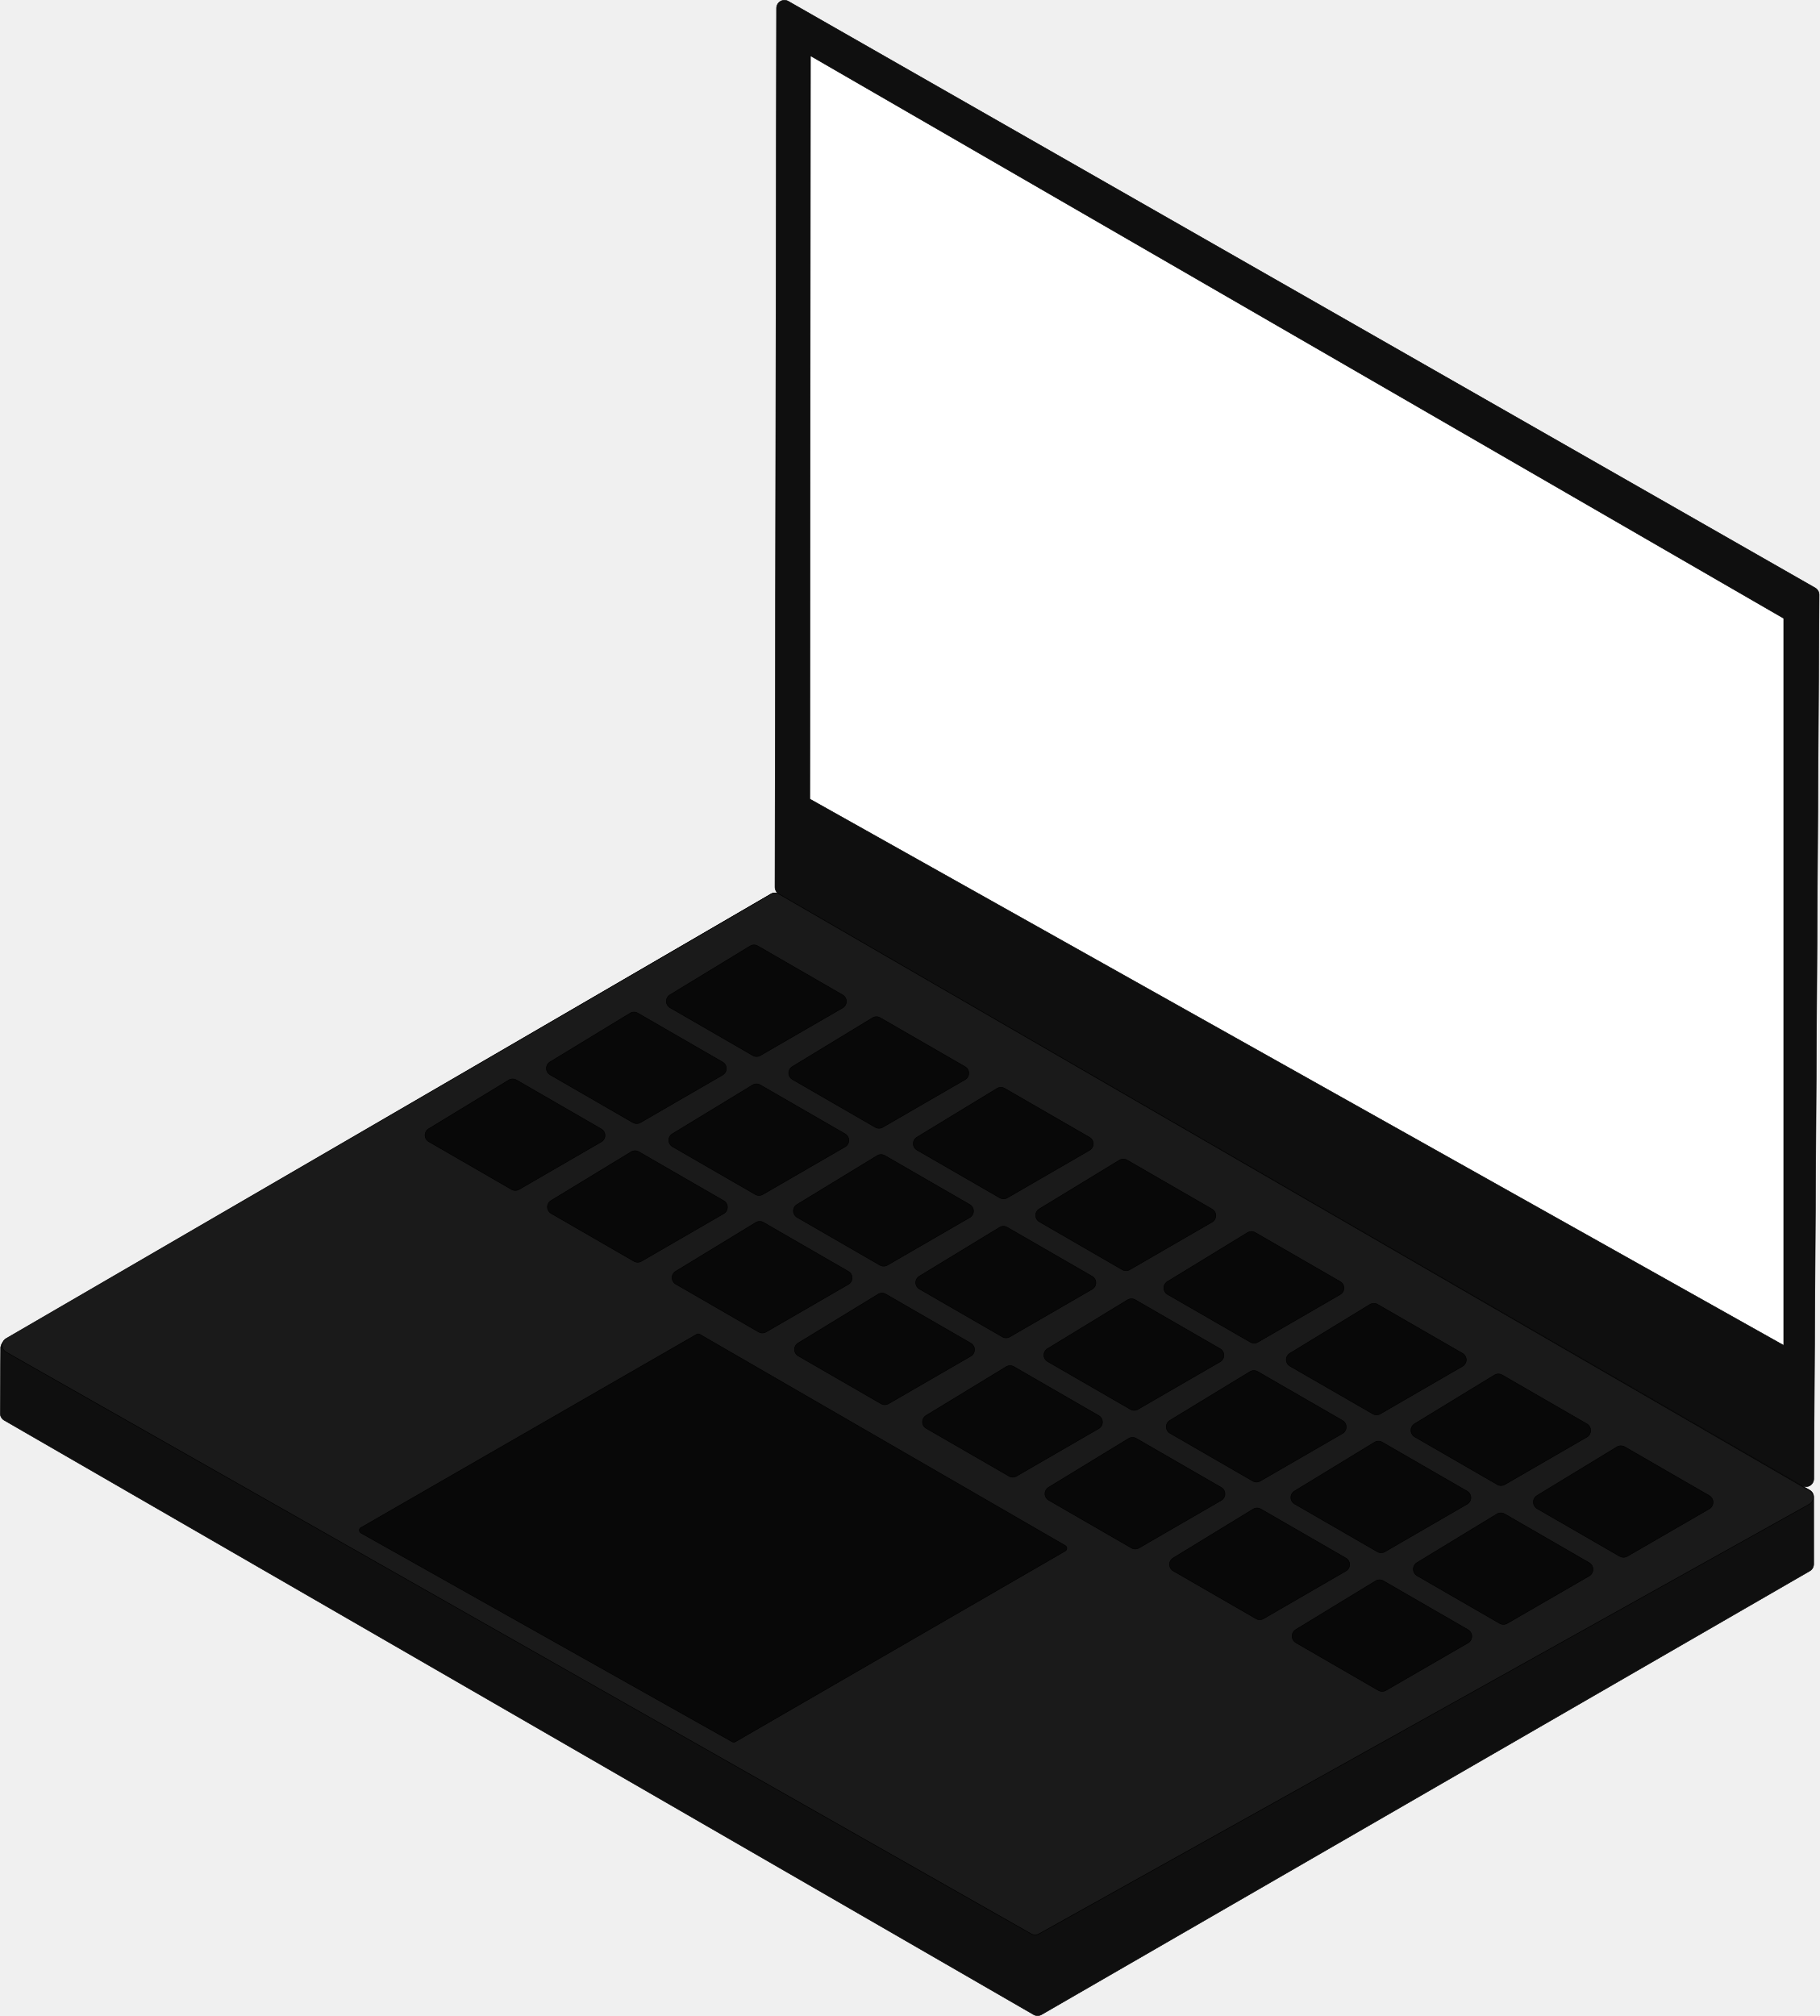
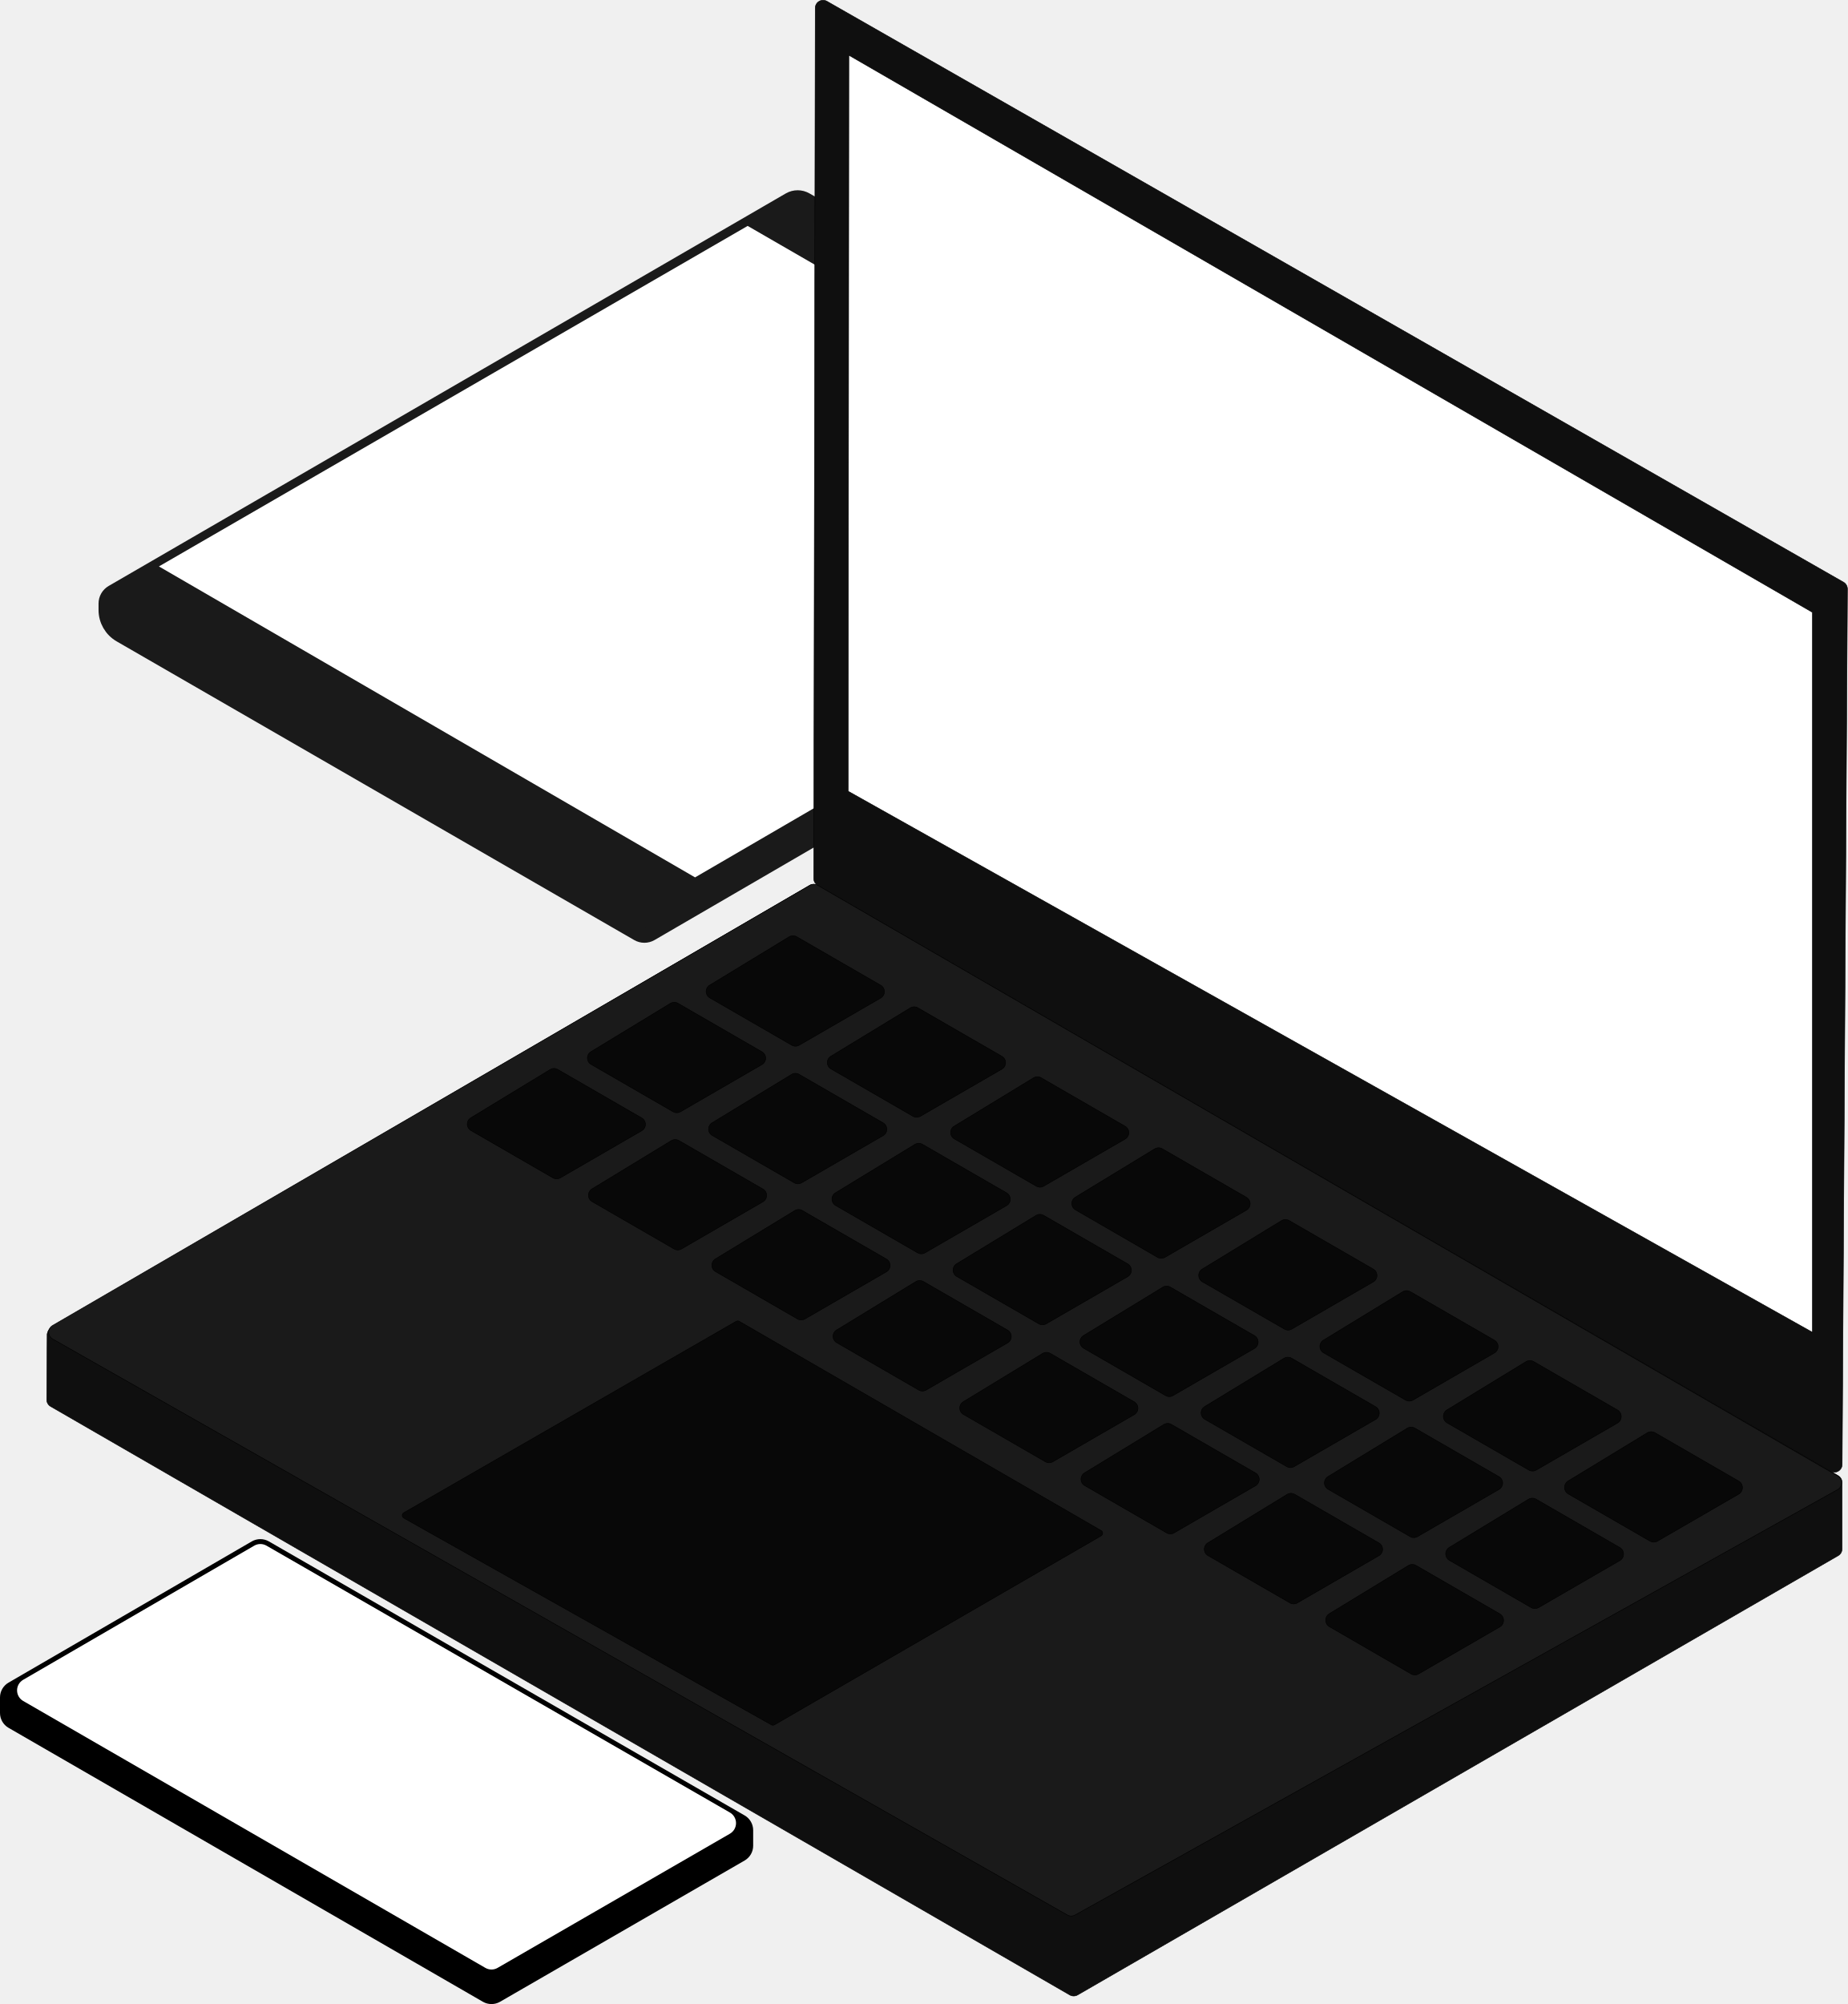
- <svg xmlns="http://www.w3.org/2000/svg" id="Layer_1" data-name="Layer 1" viewBox="0 0 921.25 1020.79">
+ <svg xmlns="http://www.w3.org/2000/svg" id="Layer_1" data-name="Layer 1" viewBox="0 0 945.03 1024.7">
  <defs>
-     <style>.cls-1{fill:#0f0f0f;}.cls-1,.cls-2,.cls-3,.cls-4{stroke:#000;stroke-miterlimit:10;stroke-width:0.25px;}.cls-2{fill:#fff;}.cls-3{fill:#1a1a1a;}.cls-4{fill:#080808;}</style>
+     <style>.cls-1,.cls-5{fill:#1a1a1a;}.cls-1{stroke:#1a1a1a;stroke-width:8px;}.cls-1,.cls-3,.cls-4,.cls-5,.cls-6{stroke-miterlimit:10;}.cls-2,.cls-4{fill:#fff;}.cls-3{fill:#0f0f0f;}.cls-3,.cls-4,.cls-5,.cls-6,.cls-7{stroke:#000;}.cls-3,.cls-4,.cls-5,.cls-6{stroke-width:0.25px;}.cls-6{fill:#080808;}.cls-7{stroke-linejoin:round;stroke-width:5px;}</style>
  </defs>
-   <path class="cls-1" d="M971,304.28,968.29,751.9a4,4,0,0,1-6,3.44l-518-299.6a4,4,0,0,1-2-3.47l.78-445.06a4,4,0,0,1,6-3.46L969,300.78A4,4,0,0,1,971,304.28Z" transform="translate(-49.87 -3.09)" />
-   <polygon class="cls-2" points="903.2 313.1 410.38 28.24 410.05 404.58 903.2 681.22 903.2 313.1" />
-   <path class="cls-1" d="M968.25,761.09v34a4,4,0,0,1-2,3.46l-389,224.62a4,4,0,0,1-4,0L52,722.24a4,4,0,0,1-2-3.69l.21-33.37a5.67,5.67,0,0,1,2.5-3.76L440.27,455.77a4,4,0,0,1,4,0l522,301.88A4,4,0,0,1,968.25,761.09Z" transform="translate(-49.87 -3.09)" />
-   <path class="cls-3" d="M966,764.74,576,982.27a4,4,0,0,1-4,0L53,687.73a4,4,0,0,1,0-6.91L440.27,455.77a4,4,0,0,1,4,0L966,757.81A4,4,0,0,1,966,764.74Z" transform="translate(-49.87 -3.09)" />
-   <path class="cls-4" d="M915.35,760.39l-42.79-24.71a3.86,3.86,0,0,0-3.95.05l-40.44,24.61a3.87,3.87,0,0,0,.07,6.66L870,791.1a3.88,3.88,0,0,0,3.87,0l41.49-24A3.87,3.87,0,0,0,915.35,760.39Z" transform="translate(-49.87 -3.09)" />
-   <path class="cls-4" d="M853.37,724.05l-42.79-24.71a3.86,3.86,0,0,0-4,0L766.18,724a3.87,3.87,0,0,0,.08,6.66L808,754.76a3.88,3.88,0,0,0,3.87,0l41.49-24A3.87,3.87,0,0,0,853.37,724.05Z" transform="translate(-49.87 -3.09)" />
-   <path class="cls-4" d="M790.44,688.37l-43-24.81a3.77,3.77,0,0,0-3.85,0L703,688.33a3.77,3.77,0,0,0,.07,6.5L745,719a3.78,3.78,0,0,0,3.79,0l41.67-24.12A3.77,3.77,0,0,0,790.44,688.37Z" transform="translate(-49.87 -3.09)" />
-   <path class="cls-4" d="M728.46,652l-43-24.81a3.77,3.77,0,0,0-3.85,0L641,652a3.79,3.79,0,0,0,.08,6.51L683,682.69a3.78,3.78,0,0,0,3.79,0l41.67-24.12A3.77,3.77,0,0,0,728.46,652Z" transform="translate(-49.87 -3.09)" />
-   <path class="cls-4" d="M663.59,615.31l-43-24.81a3.81,3.81,0,0,0-3.86,0l-40.62,24.73a3.78,3.78,0,0,0,.07,6.5L618.14,646a3.76,3.76,0,0,0,3.78,0l41.68-24.11A3.79,3.79,0,0,0,663.59,615.31Z" transform="translate(-49.87 -3.09)" />
-   <path class="cls-4" d="M601.61,579l-43-24.81a3.81,3.81,0,0,0-3.86,0l-40.62,24.73a3.78,3.78,0,0,0,.07,6.5l41.93,24.2a3.76,3.76,0,0,0,3.78,0l41.67-24.11A3.78,3.78,0,0,0,601.61,579Z" transform="translate(-49.87 -3.09)" />
-   <path class="cls-4" d="M538.54,543.21l-43-24.81a3.77,3.77,0,0,0-3.85.05l-40.63,24.72a3.78,3.78,0,0,0,.08,6.5l41.92,24.21a3.78,3.78,0,0,0,3.78,0l41.68-24.11A3.79,3.79,0,0,0,538.54,543.21Z" transform="translate(-49.87 -3.09)" />
-   <path class="cls-4" d="M476.56,506.87l-43-24.81a3.79,3.79,0,0,0-3.86.05l-40.62,24.72a3.78,3.78,0,0,0,.07,6.5l41.93,24.21a3.78,3.78,0,0,0,3.78,0l41.68-24.11A3.79,3.79,0,0,0,476.56,506.87Z" transform="translate(-49.87 -3.09)" />
-   <path class="cls-4" d="M854.62,794.41,811.83,769.7a3.88,3.88,0,0,0-4,0l-40.45,24.61a3.87,3.87,0,0,0,.08,6.66l41.74,24.1a3.85,3.85,0,0,0,3.88,0l41.49-24A3.87,3.87,0,0,0,854.62,794.41Z" transform="translate(-49.87 -3.09)" />
-   <path class="cls-4" d="M792.77,758.15l-43-24.81a3.79,3.79,0,0,0-3.86,0L705.32,758.1a3.78,3.78,0,0,0,.07,6.5l41.93,24.21a3.76,3.76,0,0,0,3.78,0l41.68-24.12A3.78,3.78,0,0,0,792.77,758.15Z" transform="translate(-49.87 -3.09)" />
-   <path class="cls-4" d="M729.71,722.39l-43-24.81a3.79,3.79,0,0,0-3.85,0l-40.63,24.73a3.78,3.78,0,0,0,.08,6.5l41.92,24.2a3.76,3.76,0,0,0,3.78,0l41.68-24.11A3.79,3.79,0,0,0,729.71,722.39Z" transform="translate(-49.87 -3.09)" />
-   <path class="cls-4" d="M667.72,686.05l-43-24.81a3.81,3.81,0,0,0-3.86,0L580.27,686a3.78,3.78,0,0,0,.08,6.5l41.92,24.2a3.76,3.76,0,0,0,3.78,0l41.68-24.11A3.79,3.79,0,0,0,667.72,686.05Z" transform="translate(-49.87 -3.09)" />
-   <path class="cls-4" d="M602.86,649.33l-43-24.81a3.79,3.79,0,0,0-3.86.05l-40.62,24.72a3.77,3.77,0,0,0,.07,6.5L557.41,680a3.76,3.76,0,0,0,3.78,0l41.67-24.11A3.78,3.78,0,0,0,602.86,649.33Z" transform="translate(-49.87 -3.09)" />
-   <path class="cls-4" d="M540.88,613l-43-24.81a3.77,3.77,0,0,0-3.85.05L453.42,613a3.78,3.78,0,0,0,.08,6.5l41.92,24.2a3.78,3.78,0,0,0,3.79,0l41.67-24.11A3.78,3.78,0,0,0,540.88,613Z" transform="translate(-49.87 -3.09)" />
-   <path class="cls-4" d="M477.81,577.24l-43-24.82a3.79,3.79,0,0,0-3.86.05l-40.62,24.72a3.78,3.78,0,0,0,.07,6.5l41.93,24.21a3.81,3.81,0,0,0,3.78,0l41.67-24.12A3.77,3.77,0,0,0,477.81,577.24Z" transform="translate(-49.87 -3.09)" />
-   <path class="cls-4" d="M415.83,540.9l-43-24.82a3.77,3.77,0,0,0-3.85,0l-40.62,24.72a3.77,3.77,0,0,0,.07,6.5l41.93,24.21a3.81,3.81,0,0,0,3.78,0l41.67-24.12A3.77,3.77,0,0,0,415.83,540.9Z" transform="translate(-49.87 -3.09)" />
-   <path class="cls-4" d="M793.17,828.27l-42.79-24.71a3.88,3.88,0,0,0-4,.05L706,828.22a3.87,3.87,0,0,0,.08,6.66L747.8,859a3.85,3.85,0,0,0,3.88,0l41.49-24A3.87,3.87,0,0,0,793.17,828.27Z" transform="translate(-49.87 -3.09)" />
-   <path class="cls-4" d="M731.32,792l-43-24.81a3.79,3.79,0,0,0-3.86,0L643.87,792a3.79,3.79,0,0,0,.07,6.51l41.93,24.2a3.76,3.76,0,0,0,3.78,0l41.67-24.12A3.77,3.77,0,0,0,731.32,792Z" transform="translate(-49.87 -3.09)" />
-   <path class="cls-4" d="M668.25,756.25l-43-24.81a3.79,3.79,0,0,0-3.86,0L580.8,756.21a3.78,3.78,0,0,0,.08,6.5l41.92,24.2a3.76,3.76,0,0,0,3.78,0l41.68-24.11A3.79,3.79,0,0,0,668.25,756.25Z" transform="translate(-49.87 -3.09)" />
-   <path class="cls-4" d="M606.27,719.91l-43-24.81a3.81,3.81,0,0,0-3.86,0l-40.62,24.73a3.78,3.78,0,0,0,.07,6.5l41.93,24.2a3.76,3.76,0,0,0,3.78,0l41.68-24.11A3.79,3.79,0,0,0,606.27,719.91Z" transform="translate(-49.87 -3.09)" />
-   <path class="cls-4" d="M541.41,683.19l-43-24.81a3.77,3.77,0,0,0-3.85,0L454,683.15a3.77,3.77,0,0,0,.07,6.5L496,713.86a3.8,3.8,0,0,0,3.79,0l41.67-24.11A3.78,3.78,0,0,0,541.41,683.19Z" transform="translate(-49.87 -3.09)" />
-   <path class="cls-4" d="M479.43,646.85l-43-24.81a3.77,3.77,0,0,0-3.85.05L392,646.81a3.78,3.78,0,0,0,.08,6.5L434,677.52a3.8,3.8,0,0,0,3.79,0l41.67-24.11A3.78,3.78,0,0,0,479.43,646.85Z" transform="translate(-49.87 -3.09)" />
-   <path class="cls-4" d="M416.36,611.1l-43-24.81a3.76,3.76,0,0,0-3.86,0l-40.62,24.72a3.78,3.78,0,0,0,.07,6.5l41.93,24.21a3.81,3.81,0,0,0,3.78,0l41.67-24.12A3.77,3.77,0,0,0,416.36,611.1Z" transform="translate(-49.87 -3.09)" />
-   <path class="cls-4" d="M354.38,574.76l-43-24.82a3.77,3.77,0,0,0-3.85,0l-40.63,24.72a3.78,3.78,0,0,0,.08,6.5l41.92,24.21a3.82,3.82,0,0,0,3.79,0l41.67-24.12A3.77,3.77,0,0,0,354.38,574.76Z" transform="translate(-49.87 -3.09)" />
-   <path class="cls-4" d="M589.33,785.72l-185.13-107a1.57,1.57,0,0,0-1.57,0l-170,97.87a1.57,1.57,0,0,0,0,2.73l188,105.72a1.58,1.58,0,0,0,1.56,0l167.06-96.6A1.58,1.58,0,0,0,589.33,785.72Z" transform="translate(-49.87 -3.09)" />
+   <path class="cls-1" d="M97.5,297.7V301a14.51,14.51,0,0,0,7.27,12.58l264.7,152.72a6.39,6.39,0,0,0,6.4,0L722.06,265.1a8.15,8.15,0,0,0,4-7.1l-.06-6.35a8.12,8.12,0,0,0-4.08-7L455.13,91.46a8.12,8.12,0,0,0-8.12,0L100.71,292.15A6.4,6.4,0,0,0,97.5,297.7Z" transform="translate(-43.1 10.91)" />
+   <polygon class="cls-2" points="81.28 289.63 355.5 448.63 656.26 273.63 382.4 115.52 81.28 289.63" />
+   <path class="cls-3" d="M988,290.28,985.29,737.9a4,4,0,0,1-6,3.44l-518-299.6a4,4,0,0,1-2-3.47l.78-445.06a4,4,0,0,1,6-3.46L986,286.78A4,4,0,0,1,988,290.28Z" transform="translate(-43.1 10.91)" />
+   <polygon class="cls-4" points="926.98 313.1 434.16 28.24 433.82 404.58 926.98 681.22 926.98 313.1" />
+   <path class="cls-3" d="M985.25,747.09v34a4,4,0,0,1-2,3.46l-389,224.62a4,4,0,0,1-4,0L69,708.24a4,4,0,0,1-2-3.69l.21-33.37a5.67,5.67,0,0,1,2.5-3.76L457.27,441.77a4,4,0,0,1,4,0l522,301.88A4,4,0,0,1,985.25,747.09Z" transform="translate(-43.1 10.91)" />
+   <path class="cls-5" d="M983,750.74,593,968.27a4,4,0,0,1-4,0L70,673.73a4,4,0,0,1,0-6.91L457.27,441.77a4,4,0,0,1,4,0L983,743.81A4,4,0,0,1,983,750.74Z" transform="translate(-43.1 10.91)" />
+   <path class="cls-6" d="M932.35,746.39l-42.79-24.71a3.86,3.86,0,0,0-3.95.05l-40.44,24.61a3.87,3.87,0,0,0,.07,6.66L887,777.1a3.88,3.88,0,0,0,3.87,0l41.49-24A3.87,3.87,0,0,0,932.35,746.39Z" transform="translate(-43.1 10.91)" />
+   <path class="cls-6" d="M870.37,710.05l-42.79-24.71a3.86,3.86,0,0,0-4,0L783.18,710a3.87,3.87,0,0,0,.08,6.66L825,740.76a3.88,3.88,0,0,0,3.87,0l41.49-24A3.87,3.87,0,0,0,870.37,710.05Z" transform="translate(-43.1 10.91)" />
+   <path class="cls-6" d="M807.44,674.37l-43-24.81a3.77,3.77,0,0,0-3.85,0L720,674.33a3.77,3.77,0,0,0,.07,6.5L762,705a3.78,3.78,0,0,0,3.79,0l41.67-24.12A3.77,3.77,0,0,0,807.44,674.37Z" transform="translate(-43.1 10.91)" />
+   <path class="cls-6" d="M745.46,638l-43-24.81a3.77,3.77,0,0,0-3.85,0L658,638a3.79,3.79,0,0,0,.08,6.51L700,668.69a3.78,3.78,0,0,0,3.79,0l41.67-24.12A3.77,3.77,0,0,0,745.46,638Z" transform="translate(-43.1 10.91)" />
+   <path class="cls-6" d="M680.59,601.31l-43-24.81a3.81,3.81,0,0,0-3.86,0l-40.62,24.73a3.78,3.78,0,0,0,.07,6.5L635.14,632a3.76,3.76,0,0,0,3.78,0l41.68-24.11A3.79,3.79,0,0,0,680.59,601.31Z" transform="translate(-43.1 10.91)" />
+   <path class="cls-6" d="M618.61,565l-43-24.81a3.81,3.81,0,0,0-3.86,0l-40.62,24.73a3.78,3.78,0,0,0,.07,6.5l41.93,24.2a3.76,3.76,0,0,0,3.78,0l41.67-24.11A3.78,3.78,0,0,0,618.61,565Z" transform="translate(-43.1 10.91)" />
+   <path class="cls-6" d="M555.54,529.21l-43-24.81a3.77,3.77,0,0,0-3.85.05l-40.63,24.72a3.78,3.78,0,0,0,.08,6.5l41.92,24.21a3.78,3.78,0,0,0,3.78,0l41.68-24.11A3.79,3.79,0,0,0,555.54,529.21Z" transform="translate(-43.1 10.91)" />
+   <path class="cls-6" d="M493.56,492.87l-43-24.81a3.79,3.79,0,0,0-3.86.05l-40.62,24.72a3.78,3.78,0,0,0,.07,6.5l41.93,24.21a3.78,3.78,0,0,0,3.78,0l41.68-24.11A3.79,3.79,0,0,0,493.56,492.87Z" transform="translate(-43.1 10.91)" />
+   <path class="cls-6" d="M871.62,780.41,828.83,755.7a3.88,3.88,0,0,0-4,0l-40.45,24.61a3.87,3.87,0,0,0,.08,6.66l41.74,24.1a3.85,3.85,0,0,0,3.88,0l41.49-24A3.87,3.87,0,0,0,871.62,780.41Z" transform="translate(-43.1 10.91)" />
+   <path class="cls-6" d="M809.77,744.15l-43-24.81a3.79,3.79,0,0,0-3.86,0L722.32,744.1a3.78,3.78,0,0,0,.07,6.5l41.93,24.21a3.76,3.76,0,0,0,3.78,0l41.68-24.12A3.78,3.78,0,0,0,809.77,744.15Z" transform="translate(-43.1 10.91)" />
+   <path class="cls-6" d="M746.71,708.39l-43-24.81a3.79,3.79,0,0,0-3.85,0l-40.63,24.73a3.78,3.78,0,0,0,.08,6.5l41.92,24.2a3.76,3.76,0,0,0,3.78,0l41.68-24.11A3.79,3.79,0,0,0,746.71,708.39Z" transform="translate(-43.1 10.91)" />
+   <path class="cls-6" d="M684.72,672.05l-43-24.81a3.81,3.81,0,0,0-3.86,0L597.27,672a3.78,3.78,0,0,0,.08,6.5l41.92,24.2a3.76,3.76,0,0,0,3.78,0l41.68-24.11A3.79,3.79,0,0,0,684.72,672.05Z" transform="translate(-43.1 10.91)" />
+   <path class="cls-6" d="M619.86,635.33l-43-24.81a3.79,3.79,0,0,0-3.86.05l-40.62,24.72a3.77,3.77,0,0,0,.07,6.5L574.41,666a3.76,3.76,0,0,0,3.78,0l41.67-24.11A3.78,3.78,0,0,0,619.86,635.33Z" transform="translate(-43.1 10.91)" />
+   <path class="cls-6" d="M557.88,599l-43-24.81a3.77,3.77,0,0,0-3.85.05L470.42,599a3.78,3.78,0,0,0,.08,6.5l41.92,24.2a3.78,3.78,0,0,0,3.79,0l41.67-24.11A3.78,3.78,0,0,0,557.88,599Z" transform="translate(-43.1 10.91)" />
+   <path class="cls-6" d="M494.81,563.24l-43-24.82a3.79,3.79,0,0,0-3.86.05l-40.62,24.72a3.78,3.78,0,0,0,.07,6.5l41.93,24.21a3.81,3.81,0,0,0,3.78,0l41.67-24.12A3.77,3.77,0,0,0,494.81,563.24Z" transform="translate(-43.1 10.91)" />
+   <path class="cls-6" d="M432.83,526.9l-43-24.82a3.77,3.77,0,0,0-3.85.05l-40.62,24.72a3.77,3.77,0,0,0,.07,6.5l41.93,24.21a3.81,3.81,0,0,0,3.78,0l41.67-24.12A3.77,3.77,0,0,0,432.83,526.9Z" transform="translate(-43.1 10.91)" />
+   <path class="cls-6" d="M810.17,814.27l-42.79-24.71a3.88,3.88,0,0,0-4,.05L723,814.22a3.87,3.87,0,0,0,.08,6.66L764.8,845a3.85,3.85,0,0,0,3.88,0l41.49-24A3.87,3.87,0,0,0,810.17,814.27Z" transform="translate(-43.1 10.91)" />
+   <path class="cls-6" d="M748.32,778l-43-24.81a3.79,3.79,0,0,0-3.86,0L660.87,778a3.79,3.79,0,0,0,.07,6.51l41.93,24.2a3.76,3.76,0,0,0,3.78,0l41.67-24.12A3.77,3.77,0,0,0,748.32,778Z" transform="translate(-43.1 10.91)" />
+   <path class="cls-6" d="M685.25,742.25l-43-24.81a3.79,3.79,0,0,0-3.86,0L597.8,742.21a3.78,3.78,0,0,0,.08,6.5l41.92,24.2a3.76,3.76,0,0,0,3.78,0l41.68-24.11A3.79,3.79,0,0,0,685.25,742.25Z" transform="translate(-43.1 10.91)" />
+   <path class="cls-6" d="M623.27,705.91l-43-24.81a3.81,3.81,0,0,0-3.86,0l-40.62,24.73a3.78,3.78,0,0,0,.07,6.5l41.93,24.2a3.76,3.76,0,0,0,3.78,0l41.68-24.11A3.79,3.79,0,0,0,623.27,705.91Z" transform="translate(-43.1 10.91)" />
+   <path class="cls-6" d="M558.41,669.19l-43-24.81a3.77,3.77,0,0,0-3.85,0L471,669.15a3.77,3.77,0,0,0,.07,6.5L513,699.86a3.8,3.8,0,0,0,3.79,0l41.67-24.11A3.78,3.78,0,0,0,558.41,669.19Z" transform="translate(-43.1 10.91)" />
+   <path class="cls-6" d="M496.43,632.85l-43-24.81a3.77,3.77,0,0,0-3.85.05L409,632.81a3.78,3.78,0,0,0,.08,6.5L451,663.52a3.8,3.8,0,0,0,3.79,0l41.67-24.11A3.78,3.78,0,0,0,496.43,632.85Z" transform="translate(-43.1 10.91)" />
+   <path class="cls-6" d="M433.36,597.1l-43-24.81a3.76,3.76,0,0,0-3.86,0l-40.62,24.72a3.78,3.78,0,0,0,.07,6.5l41.93,24.21a3.81,3.81,0,0,0,3.78,0l41.67-24.12A3.77,3.77,0,0,0,433.36,597.1Z" transform="translate(-43.1 10.91)" />
+   <path class="cls-6" d="M371.38,560.76l-43-24.82a3.77,3.77,0,0,0-3.85,0l-40.63,24.72a3.78,3.78,0,0,0,.08,6.5l41.92,24.21a3.82,3.82,0,0,0,3.79,0l41.67-24.12A3.77,3.77,0,0,0,371.38,560.76Z" transform="translate(-43.1 10.91)" />
+   <path class="cls-6" d="M606.33,771.72l-185.13-107a1.57,1.57,0,0,0-1.57,0l-170,97.87a1.57,1.57,0,0,0,0,2.73l188,105.72a1.58,1.58,0,0,0,1.56,0l167.06-96.6A1.58,1.58,0,0,0,606.33,771.72Z" transform="translate(-43.1 10.91)" />
+   <path class="cls-7" d="M45.6,857V865a6.26,6.26,0,0,0,3.12,5.41l242.63,140.08a6.28,6.28,0,0,0,6.25,0l125.1-72.23a6.24,6.24,0,0,0,3.12-5.41v-7.9a6.25,6.25,0,0,0-3.13-5.42L179.38,779.42a6.26,6.26,0,0,0-6.25,0L48.71,851.63A6.25,6.25,0,0,0,45.6,857Z" transform="translate(-43.1 10.91)" />
+   <path class="cls-2" d="M179.38,779.42,416.43,915.89a6.25,6.25,0,0,1,0,10.82L297.6,995.32a6.23,6.23,0,0,1-6.25,0L54.94,858.83a6.25,6.25,0,0,1,0-10.81l118.2-68.59A6.26,6.26,0,0,1,179.38,779.42Z" transform="translate(-43.1 10.91)" />
</svg>
